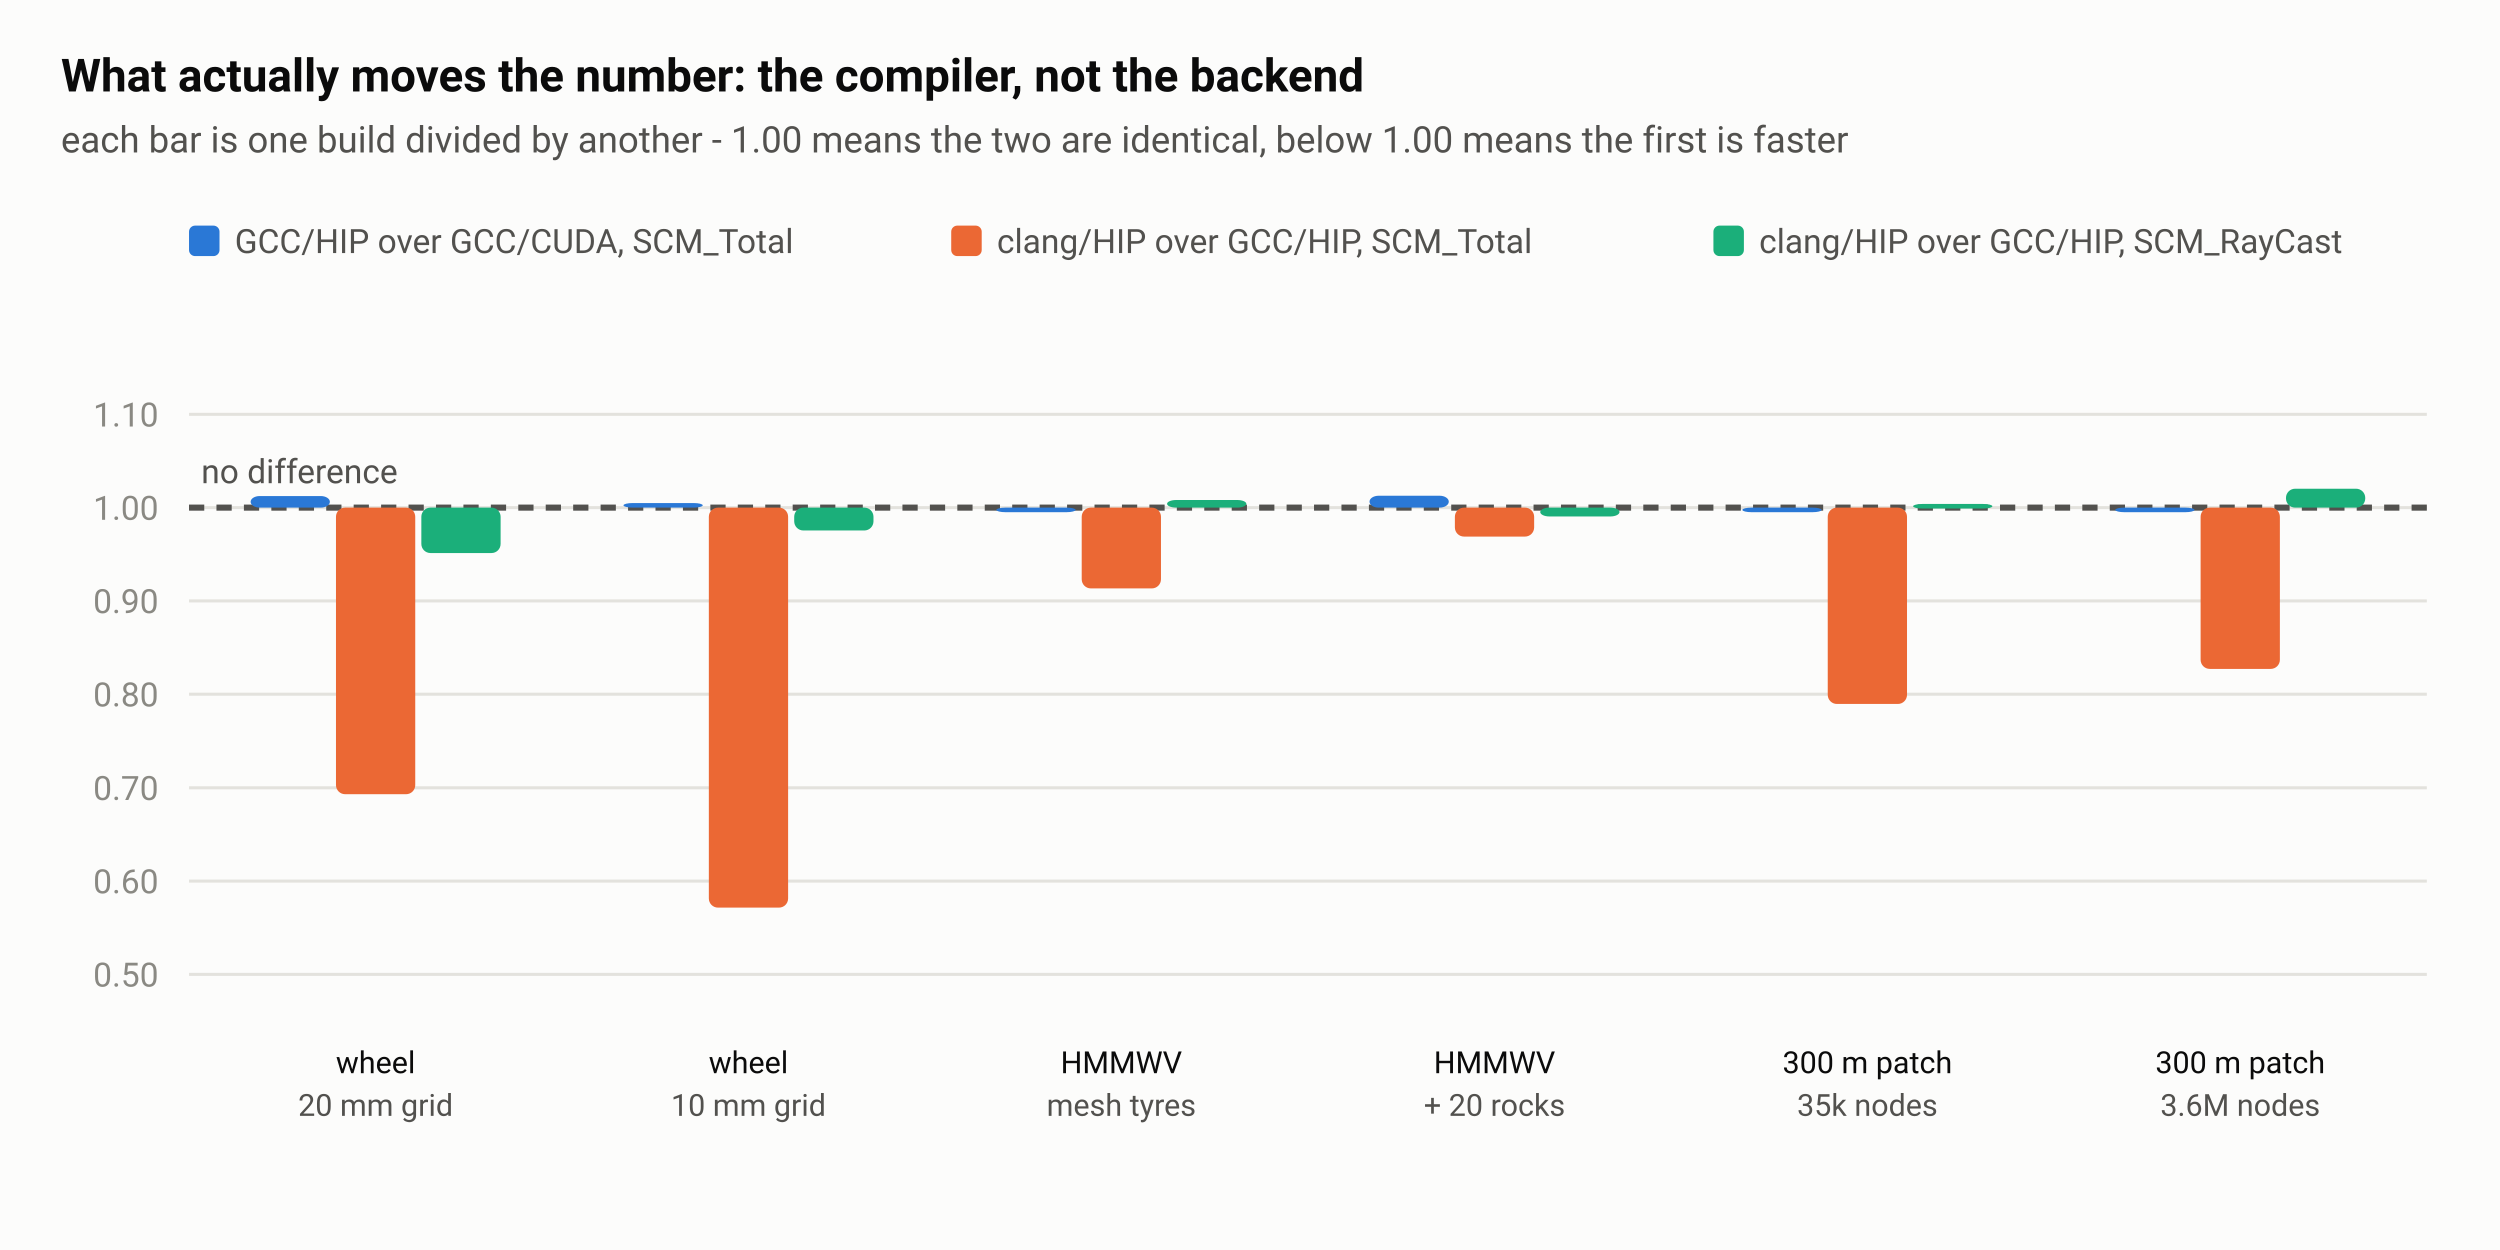
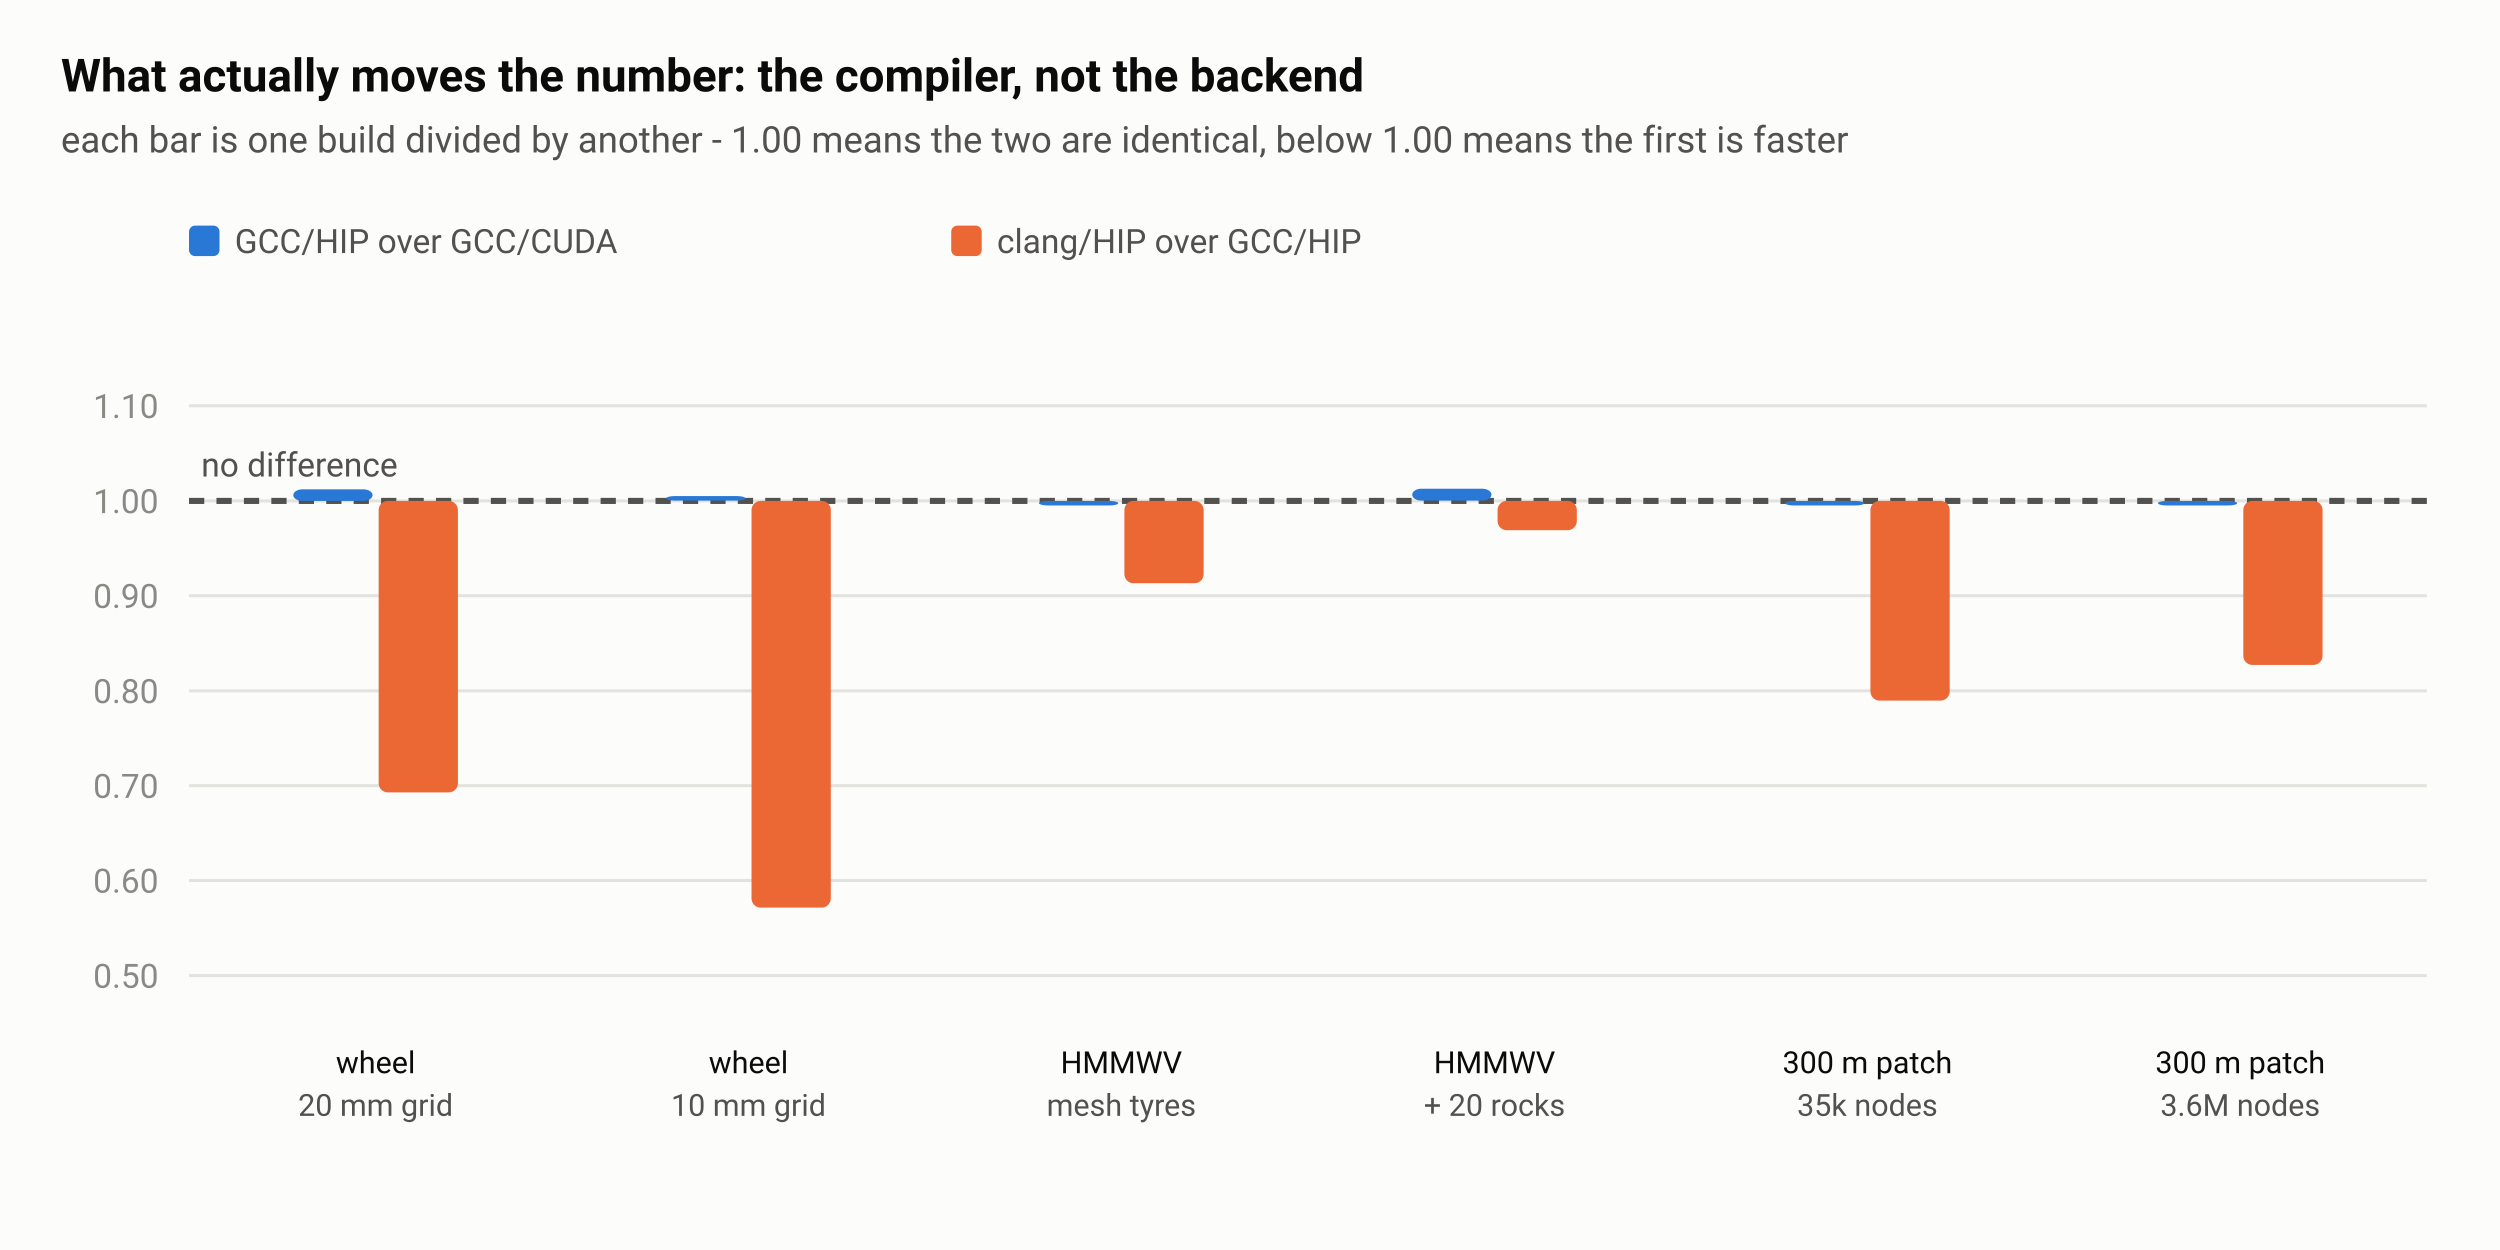
<svg xmlns="http://www.w3.org/2000/svg" width="820" height="410" viewBox="0 0 820 410" role="img">
  <rect width="820" height="410" fill="#fcfcfb" />
  <text x="20.0" y="30.0" font-family="system-ui,-apple-system,'Segoe UI',Roboto,sans-serif" font-size="15" font-weight="600" fill="#0b0b0b" text-anchor="start">What actually moves the number: the compiler, not the backend</text>
  <text x="20.0" y="50.0" font-family="system-ui,-apple-system,'Segoe UI',Roboto,sans-serif" font-size="12" font-weight="400" fill="#52514e" text-anchor="start">each bar is one build divided by another - 1.00 means the two are identical, below 1.00 means the first is faster</text>
-   <line x1="62" y1="319.6" x2="796" y2="319.6" stroke="#e3e2dd" stroke-width="1" />
-   <text x="52.0" y="323.6" font-family="system-ui,-apple-system,'Segoe UI',Roboto,sans-serif" font-size="11" font-weight="400" fill="#8a8983" text-anchor="end">0.50</text>
-   <line x1="62" y1="289.0" x2="796" y2="289.0" stroke="#e3e2dd" stroke-width="1" />
-   <text x="52.0" y="293.0" font-family="system-ui,-apple-system,'Segoe UI',Roboto,sans-serif" font-size="11" font-weight="400" fill="#8a8983" text-anchor="end">0.60</text>
-   <line x1="62" y1="258.4" x2="796" y2="258.4" stroke="#e3e2dd" stroke-width="1" />
-   <text x="52.0" y="262.4" font-family="system-ui,-apple-system,'Segoe UI',Roboto,sans-serif" font-size="11" font-weight="400" fill="#8a8983" text-anchor="end">0.70</text>
-   <line x1="62" y1="227.7" x2="796" y2="227.7" stroke="#e3e2dd" stroke-width="1" />
-   <text x="52.0" y="231.7" font-family="system-ui,-apple-system,'Segoe UI',Roboto,sans-serif" font-size="11" font-weight="400" fill="#8a8983" text-anchor="end">0.80</text>
-   <line x1="62" y1="197.1" x2="796" y2="197.1" stroke="#e3e2dd" stroke-width="1" />
-   <text x="52.0" y="201.1" font-family="system-ui,-apple-system,'Segoe UI',Roboto,sans-serif" font-size="11" font-weight="400" fill="#8a8983" text-anchor="end">0.90</text>
-   <line x1="62" y1="166.5" x2="796" y2="166.5" stroke="#e3e2dd" stroke-width="1" />
-   <text x="52.0" y="170.5" font-family="system-ui,-apple-system,'Segoe UI',Roboto,sans-serif" font-size="11" font-weight="400" fill="#8a8983" text-anchor="end">1.00</text>
-   <line x1="62" y1="135.9" x2="796" y2="135.9" stroke="#e3e2dd" stroke-width="1" />
-   <text x="52.0" y="139.9" font-family="system-ui,-apple-system,'Segoe UI',Roboto,sans-serif" font-size="11" font-weight="400" fill="#8a8983" text-anchor="end">1.10</text>
-   <line x1="62" y1="166.5" x2="796" y2="166.5" stroke="#52514e" stroke-width="2" stroke-dasharray="5 4" />
-   <text x="66.0" y="158.5" font-family="system-ui,-apple-system,'Segoe UI',Roboto,sans-serif" font-size="11" font-weight="400" fill="#52514e" text-anchor="start">no difference</text>
+   <line x1="62" y1="320.0" x2="796" y2="320.0" stroke="#e3e2dd" stroke-width="1" />
+   <text x="52.0" y="324.0" font-family="system-ui,-apple-system,'Segoe UI',Roboto,sans-serif" font-size="11" font-weight="400" fill="#8a8983" text-anchor="end">0.50</text>
+   <line x1="62" y1="288.8" x2="796" y2="288.8" stroke="#e3e2dd" stroke-width="1" />
+   <text x="52.0" y="292.8" font-family="system-ui,-apple-system,'Segoe UI',Roboto,sans-serif" font-size="11" font-weight="400" fill="#8a8983" text-anchor="end">0.60</text>
+   <line x1="62" y1="257.7" x2="796" y2="257.7" stroke="#e3e2dd" stroke-width="1" />
+   <text x="52.0" y="261.7" font-family="system-ui,-apple-system,'Segoe UI',Roboto,sans-serif" font-size="11" font-weight="400" fill="#8a8983" text-anchor="end">0.70</text>
+   <line x1="62" y1="226.6" x2="796" y2="226.6" stroke="#e3e2dd" stroke-width="1" />
+   <text x="52.0" y="230.6" font-family="system-ui,-apple-system,'Segoe UI',Roboto,sans-serif" font-size="11" font-weight="400" fill="#8a8983" text-anchor="end">0.80</text>
+   <line x1="62" y1="195.4" x2="796" y2="195.4" stroke="#e3e2dd" stroke-width="1" />
+   <text x="52.0" y="199.4" font-family="system-ui,-apple-system,'Segoe UI',Roboto,sans-serif" font-size="11" font-weight="400" fill="#8a8983" text-anchor="end">0.90</text>
+   <line x1="62" y1="164.3" x2="796" y2="164.3" stroke="#e3e2dd" stroke-width="1" />
+   <text x="52.0" y="168.3" font-family="system-ui,-apple-system,'Segoe UI',Roboto,sans-serif" font-size="11" font-weight="400" fill="#8a8983" text-anchor="end">1.00</text>
+   <line x1="62" y1="133.1" x2="796" y2="133.1" stroke="#e3e2dd" stroke-width="1" />
+   <text x="52.0" y="137.1" font-family="system-ui,-apple-system,'Segoe UI',Roboto,sans-serif" font-size="11" font-weight="400" fill="#8a8983" text-anchor="end">1.10</text>
+   <line x1="62" y1="164.3" x2="796" y2="164.3" stroke="#52514e" stroke-width="2" stroke-dasharray="5 4" />
+   <text x="66.0" y="156.3" font-family="system-ui,-apple-system,'Segoe UI',Roboto,sans-serif" font-size="11" font-weight="400" fill="#52514e" text-anchor="start">no difference</text>
  <text x="123.2" y="352.0" font-family="system-ui,-apple-system,'Segoe UI',Roboto,sans-serif" font-size="10" font-weight="400" fill="#0b0b0b" text-anchor="middle">wheel</text>
  <text x="123.2" y="366.0" font-family="system-ui,-apple-system,'Segoe UI',Roboto,sans-serif" font-size="10" font-weight="400" fill="#52514e" text-anchor="middle">20 mm grid</text>
-   <rect x="82.2" y="162.7" width="26.0" height="3.8" rx="3" fill="#2a78d6" />
-   <rect x="110.2" y="166.5" width="26.0" height="94.0" rx="3" fill="#eb6834" />
-   <rect x="138.2" y="166.5" width="26.0" height="14.9" rx="3" fill="#1baf7a" />
+   <rect x="96.2" y="160.5" width="26.0" height="3.8" rx="3" fill="#2a78d6" />
+   <rect x="124.2" y="164.3" width="26.0" height="95.6" rx="3" fill="#eb6834" />
  <text x="245.5" y="352.0" font-family="system-ui,-apple-system,'Segoe UI',Roboto,sans-serif" font-size="10" font-weight="400" fill="#0b0b0b" text-anchor="middle">wheel</text>
  <text x="245.5" y="366.0" font-family="system-ui,-apple-system,'Segoe UI',Roboto,sans-serif" font-size="10" font-weight="400" fill="#52514e" text-anchor="middle">10 mm grid</text>
-   <rect x="204.5" y="165.0" width="26.0" height="1.5" rx="3" fill="#2a78d6" />
-   <rect x="232.5" y="166.5" width="26.0" height="131.2" rx="3" fill="#eb6834" />
-   <rect x="260.5" y="166.5" width="26.0" height="7.5" rx="3" fill="#1baf7a" />
+   <rect x="218.5" y="162.7" width="26.0" height="1.5" rx="3" fill="#2a78d6" />
+   <rect x="246.5" y="164.3" width="26.0" height="133.4" rx="3" fill="#eb6834" />
  <text x="367.8" y="352.0" font-family="system-ui,-apple-system,'Segoe UI',Roboto,sans-serif" font-size="10" font-weight="400" fill="#0b0b0b" text-anchor="middle">HMMWV</text>
  <text x="367.8" y="366.0" font-family="system-ui,-apple-system,'Segoe UI',Roboto,sans-serif" font-size="10" font-weight="400" fill="#52514e" text-anchor="middle">mesh tyres</text>
-   <rect x="326.8" y="166.5" width="26.0" height="1.5" rx="3" fill="#2a78d6" />
-   <rect x="354.8" y="166.5" width="26.0" height="26.5" rx="3" fill="#eb6834" />
-   <rect x="382.8" y="164.0" width="26.0" height="2.5" rx="3" fill="#1baf7a" />
+   <rect x="340.8" y="164.3" width="26.0" height="1.5" rx="3" fill="#2a78d6" />
+   <rect x="368.8" y="164.3" width="26.0" height="27.0" rx="3" fill="#eb6834" />
  <text x="490.2" y="352.0" font-family="system-ui,-apple-system,'Segoe UI',Roboto,sans-serif" font-size="10" font-weight="400" fill="#0b0b0b" text-anchor="middle">HMMWV</text>
  <text x="490.2" y="366.0" font-family="system-ui,-apple-system,'Segoe UI',Roboto,sans-serif" font-size="10" font-weight="400" fill="#52514e" text-anchor="middle">+ 20 rocks</text>
-   <rect x="449.2" y="162.6" width="26.0" height="3.9" rx="3" fill="#2a78d6" />
-   <rect x="477.2" y="166.5" width="26.0" height="9.5" rx="3" fill="#eb6834" />
-   <rect x="505.2" y="166.5" width="26.0" height="2.9" rx="3" fill="#1baf7a" />
+   <rect x="463.2" y="160.3" width="26.0" height="3.9" rx="3" fill="#2a78d6" />
+   <rect x="491.2" y="164.3" width="26.0" height="9.6" rx="3" fill="#eb6834" />
  <text x="612.5" y="352.0" font-family="system-ui,-apple-system,'Segoe UI',Roboto,sans-serif" font-size="10" font-weight="400" fill="#0b0b0b" text-anchor="middle">300 m patch</text>
  <text x="612.5" y="366.0" font-family="system-ui,-apple-system,'Segoe UI',Roboto,sans-serif" font-size="10" font-weight="400" fill="#52514e" text-anchor="middle">35k nodes</text>
-   <rect x="571.5" y="166.5" width="26.0" height="1.5" rx="3" fill="#2a78d6" />
-   <rect x="599.5" y="166.5" width="26.0" height="64.4" rx="3" fill="#eb6834" />
-   <rect x="627.5" y="165.3" width="26.0" height="1.5" rx="3" fill="#1baf7a" />
+   <rect x="585.5" y="164.3" width="26.0" height="1.5" rx="3" fill="#2a78d6" />
+   <rect x="613.5" y="164.3" width="26.0" height="65.5" rx="3" fill="#eb6834" />
  <text x="734.8" y="352.0" font-family="system-ui,-apple-system,'Segoe UI',Roboto,sans-serif" font-size="10" font-weight="400" fill="#0b0b0b" text-anchor="middle">300 m patch</text>
  <text x="734.8" y="366.0" font-family="system-ui,-apple-system,'Segoe UI',Roboto,sans-serif" font-size="10" font-weight="400" fill="#52514e" text-anchor="middle">3.6M nodes</text>
-   <rect x="693.8" y="166.5" width="26.0" height="1.5" rx="3" fill="#2a78d6" />
-   <rect x="721.8" y="166.5" width="26.0" height="52.9" rx="3" fill="#eb6834" />
-   <rect x="749.8" y="160.3" width="26.0" height="6.2" rx="3" fill="#1baf7a" />
+   <rect x="707.8" y="164.3" width="26.0" height="1.5" rx="3" fill="#2a78d6" />
+   <rect x="735.8" y="164.3" width="26.0" height="53.8" rx="3" fill="#eb6834" />
  <rect x="62" y="74" width="10" height="10" rx="2" fill="#2a78d6" />
-   <text x="77.0" y="83.0" font-family="system-ui,-apple-system,'Segoe UI',Roboto,sans-serif" font-size="11" font-weight="400" fill="#52514e" text-anchor="start">GCC/HIP over GCC/CUDA, SCM_Total</text>
+   <text x="77.0" y="83.0" font-family="system-ui,-apple-system,'Segoe UI',Roboto,sans-serif" font-size="11" font-weight="400" fill="#52514e" text-anchor="start">GCC/HIP over GCC/CUDA</text>
  <rect x="312" y="74" width="10" height="10" rx="2" fill="#eb6834" />
-   <text x="327.0" y="83.0" font-family="system-ui,-apple-system,'Segoe UI',Roboto,sans-serif" font-size="11" font-weight="400" fill="#52514e" text-anchor="start">clang/HIP over GCC/HIP, SCM_Total</text>
-   <rect x="562" y="74" width="10" height="10" rx="2" fill="#1baf7a" />
-   <text x="577.0" y="83.0" font-family="system-ui,-apple-system,'Segoe UI',Roboto,sans-serif" font-size="11" font-weight="400" fill="#52514e" text-anchor="start">clang/HIP over GCC/HIP, SCM_RayCast</text>
+   <text x="327.0" y="83.0" font-family="system-ui,-apple-system,'Segoe UI',Roboto,sans-serif" font-size="11" font-weight="400" fill="#52514e" text-anchor="start">clang/HIP over GCC/HIP</text>
</svg>
